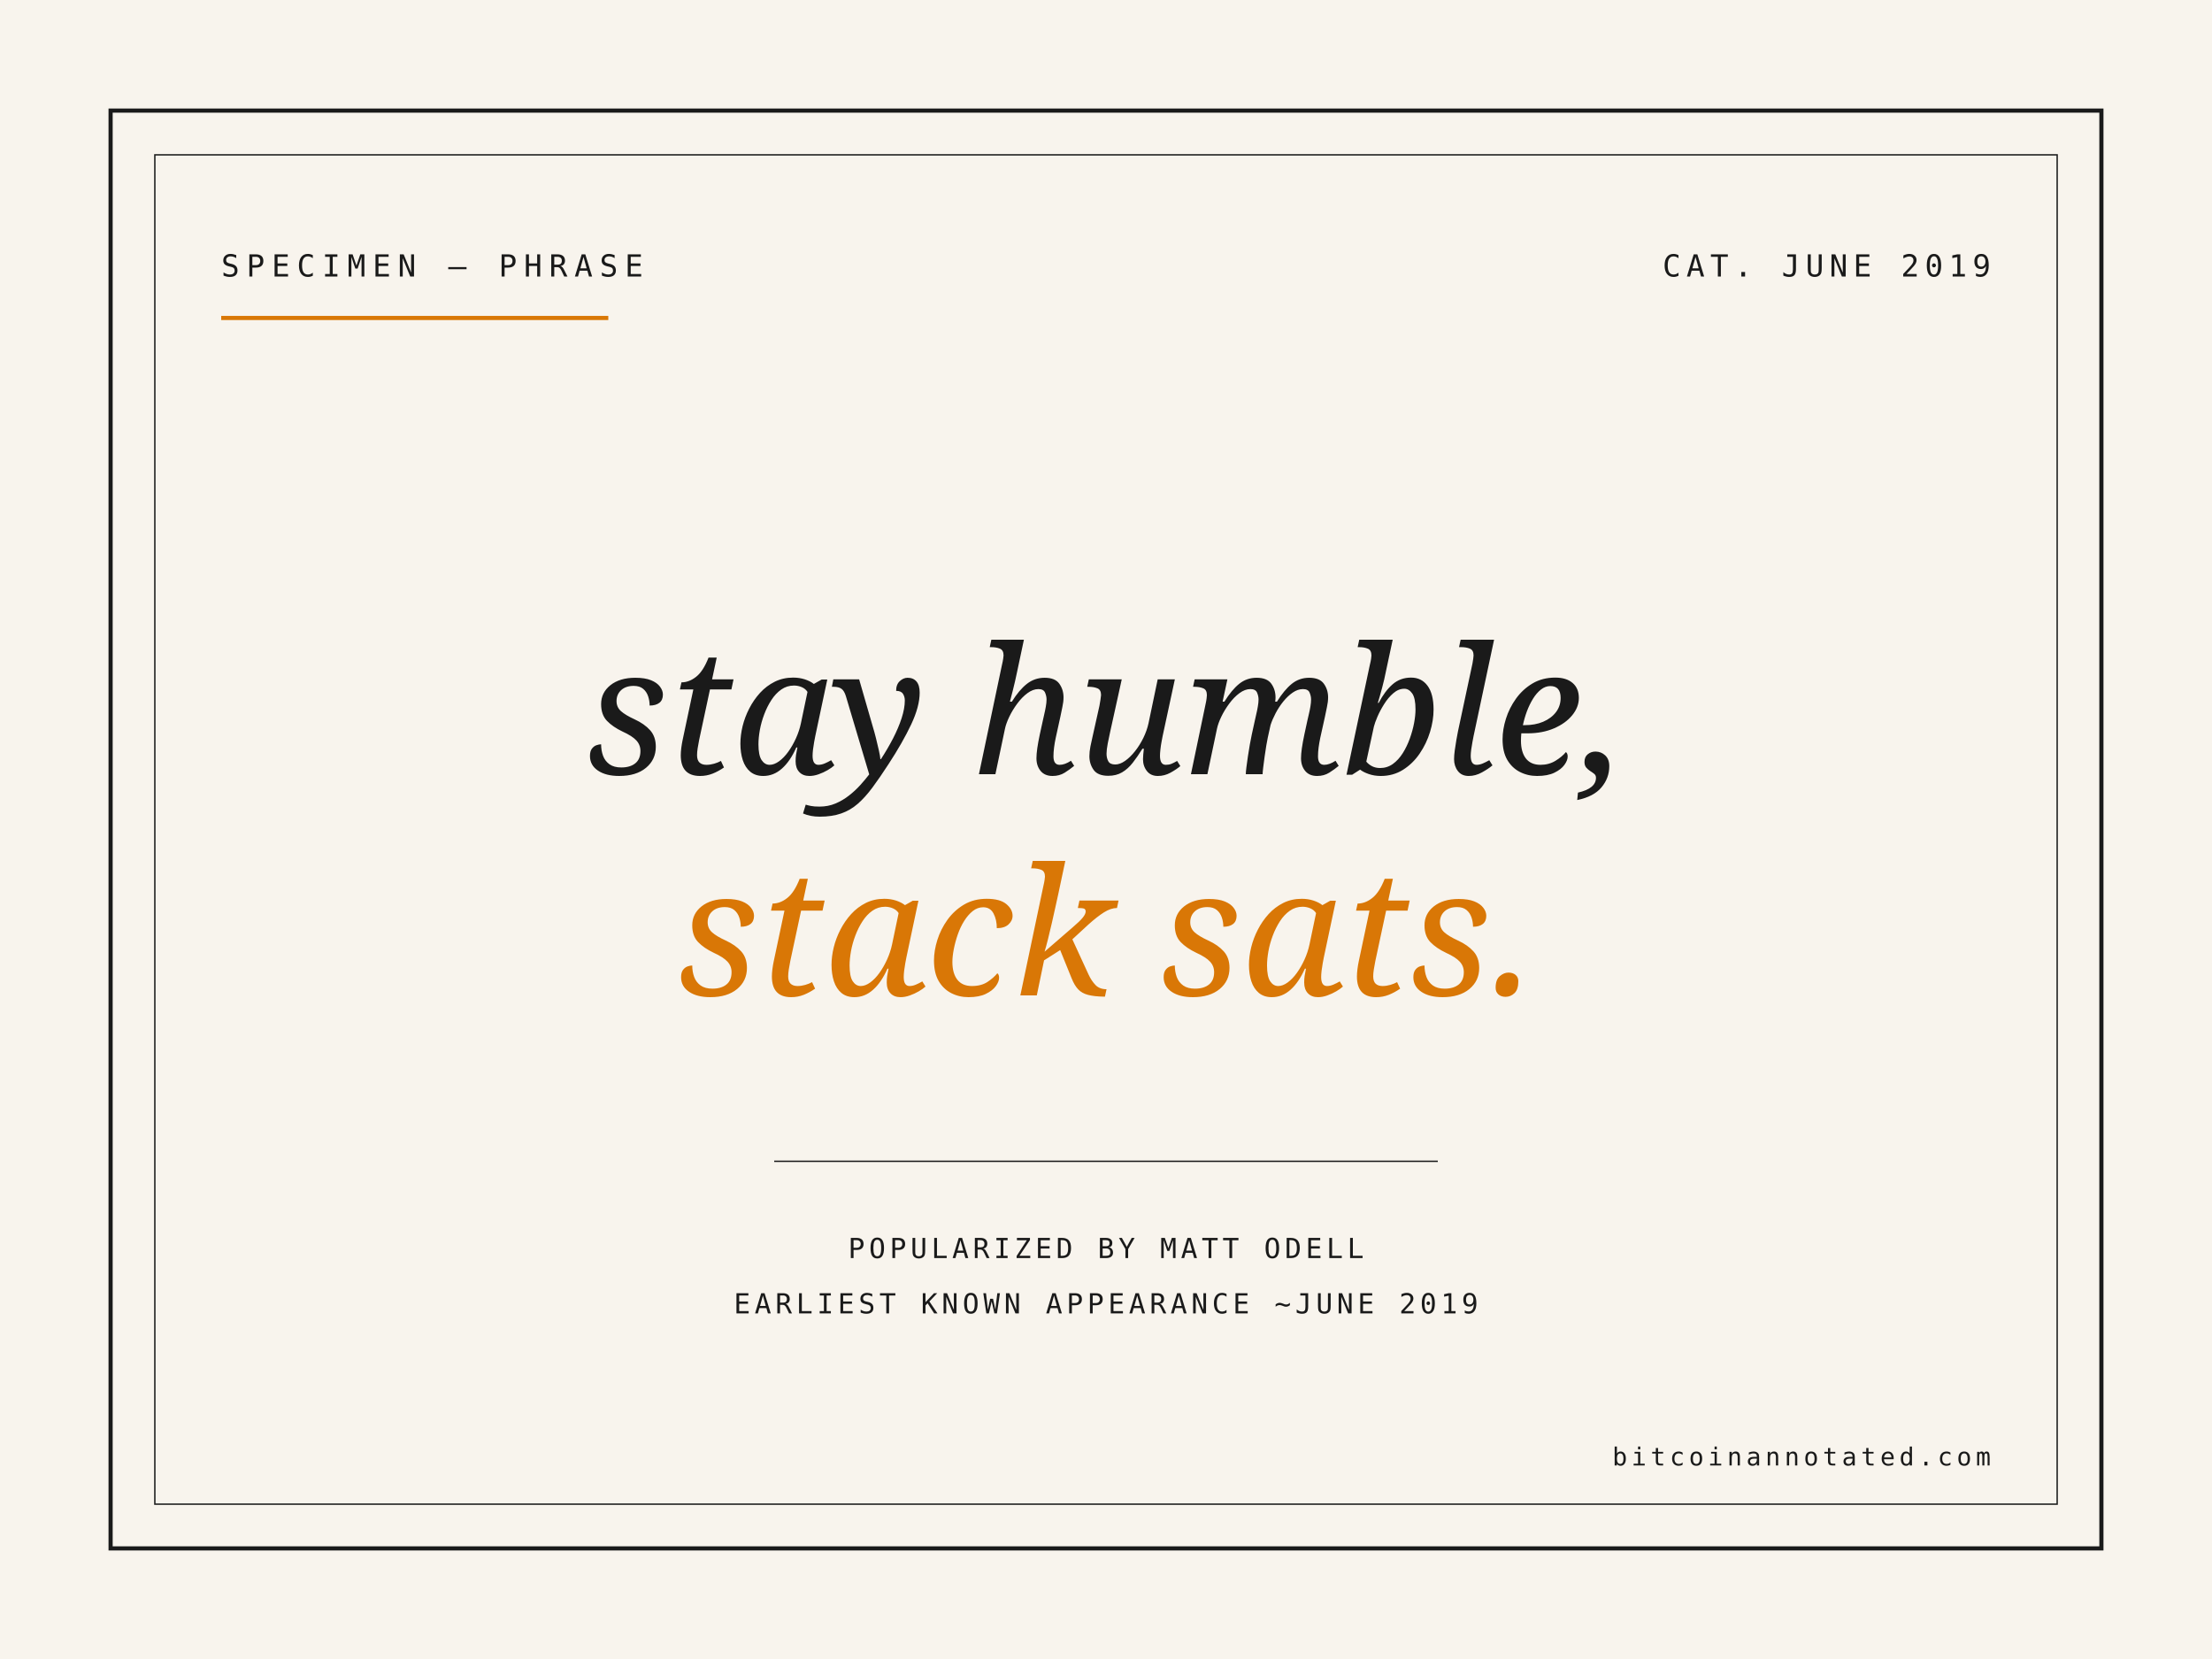
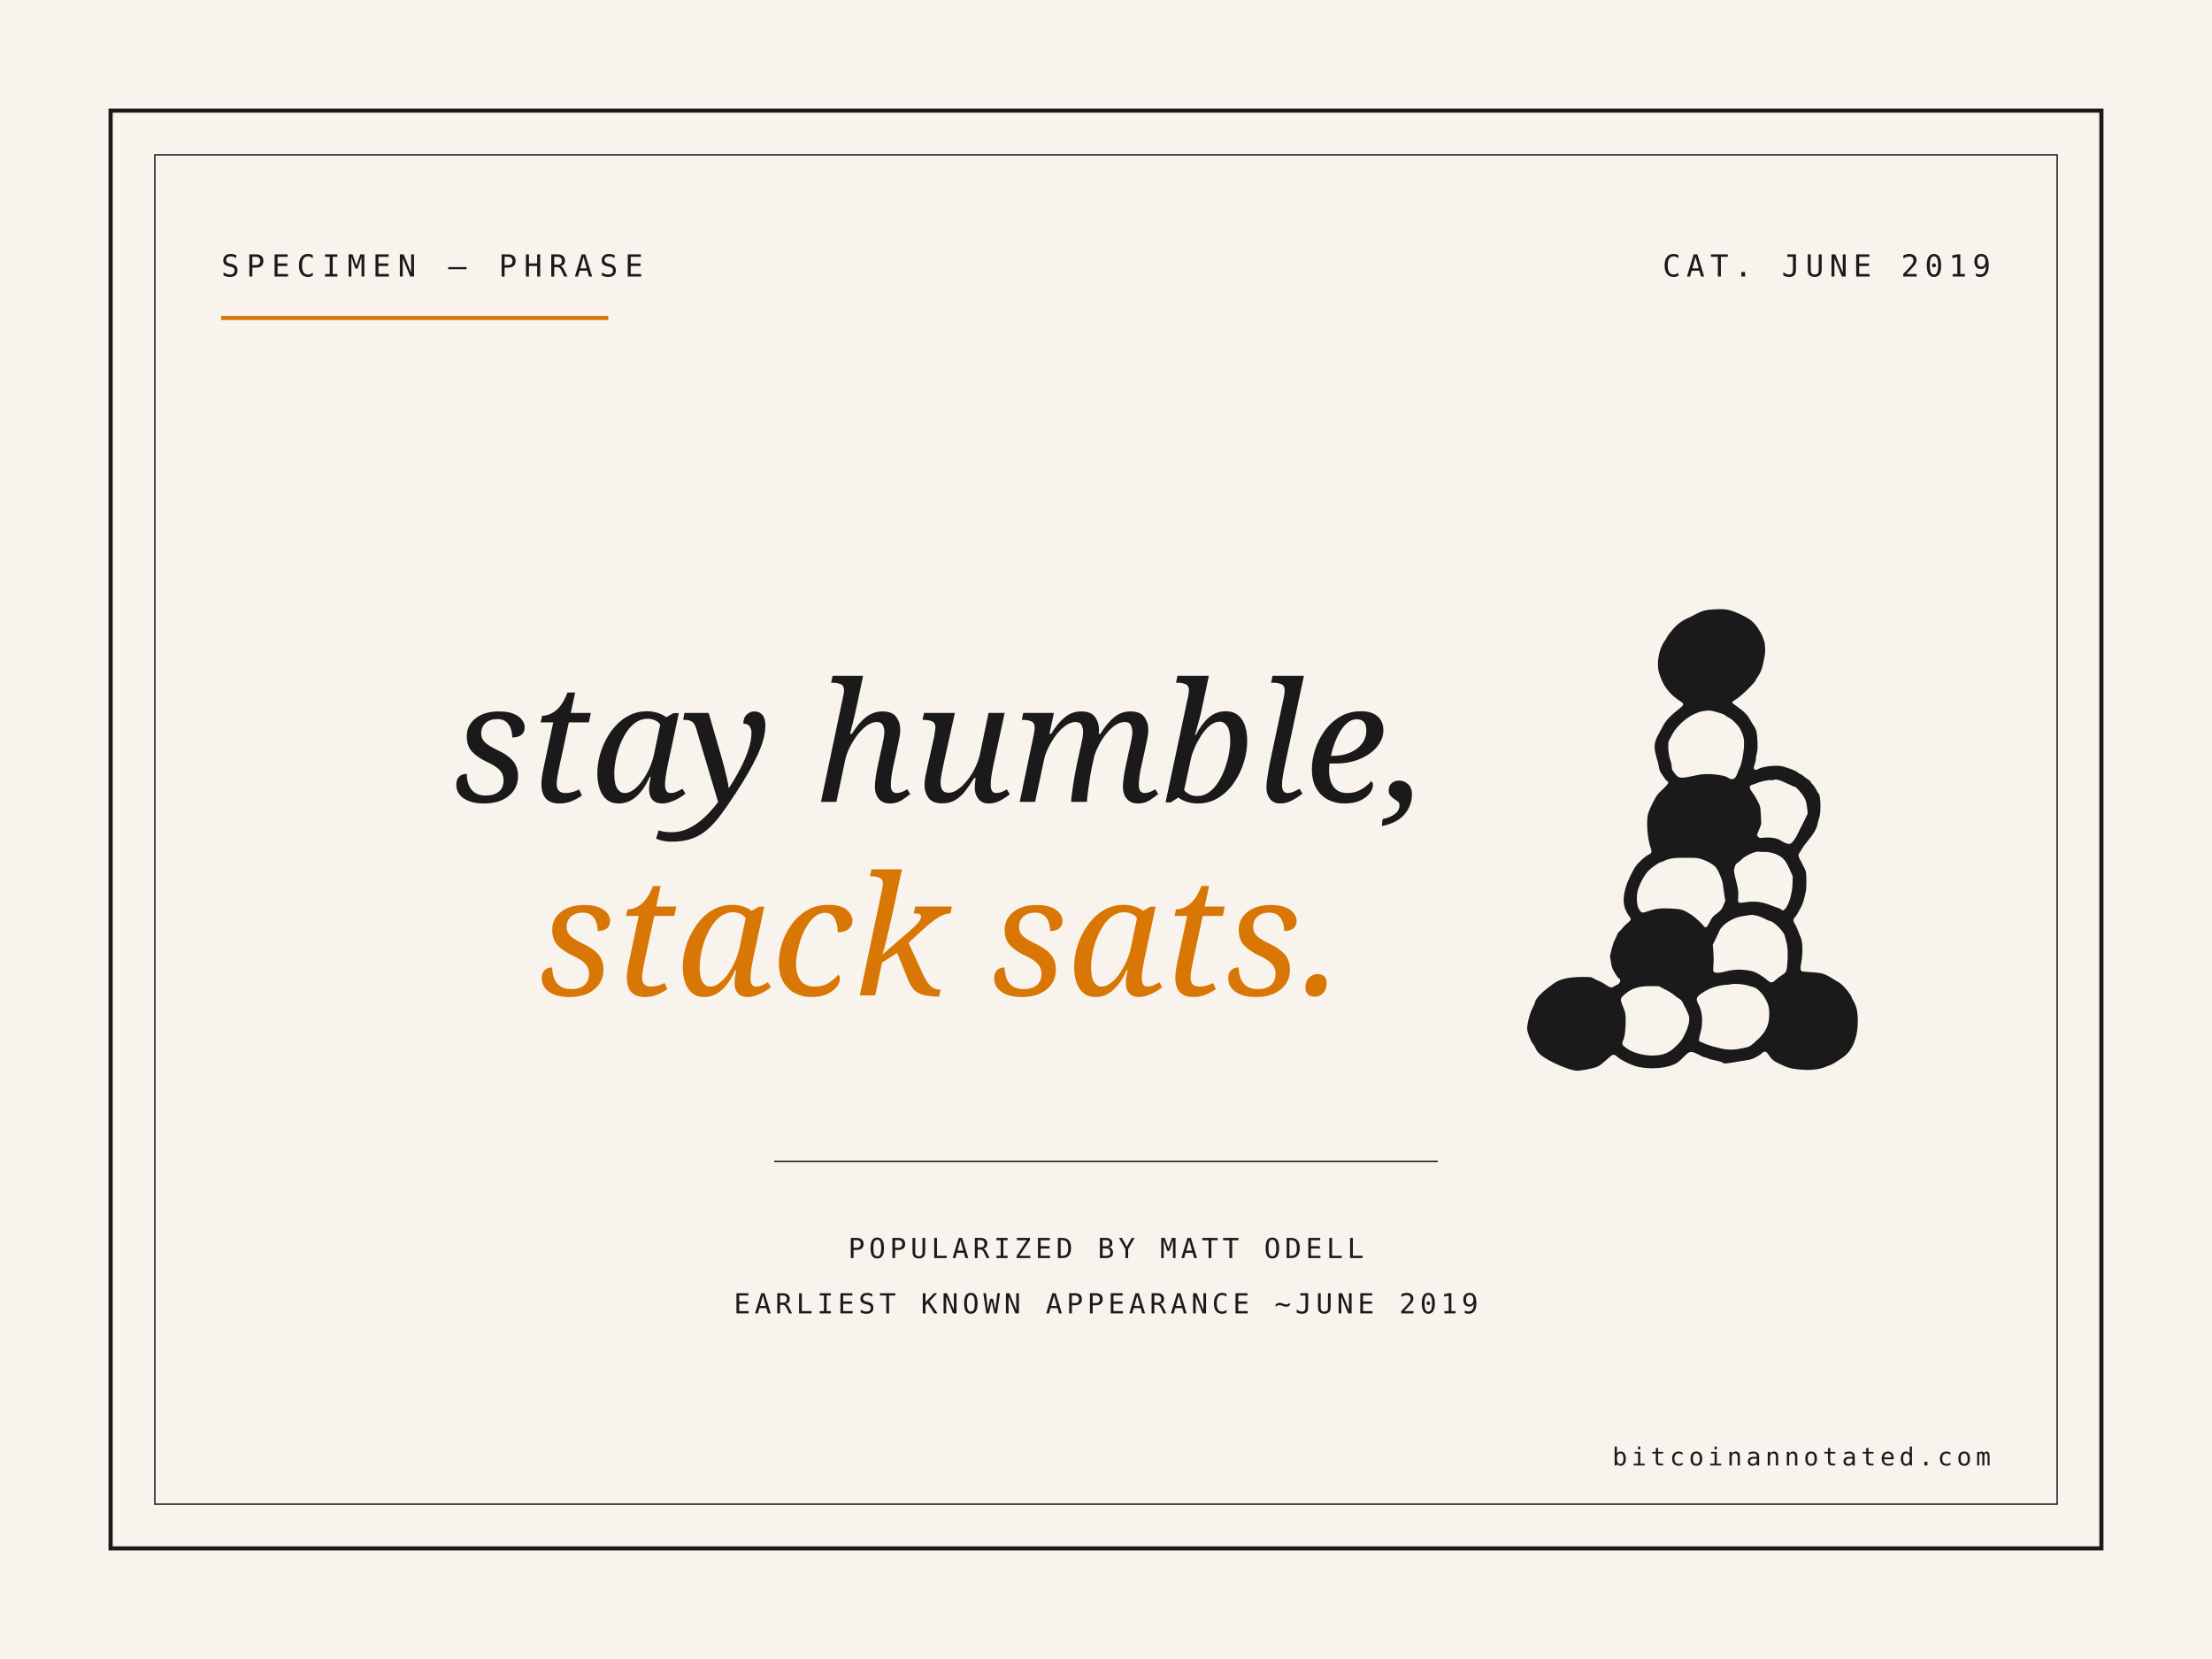
<svg xmlns="http://www.w3.org/2000/svg" viewBox="0 0 800 600" width="800" height="600">
+   <defs>
+     <clipPath id="stackclip" clipPathUnits="userSpaceOnUse">
+       <g transform="translate(550,210) scale(0.21)">
+         <g transform="translate(0,895) scale(0.1,-0.1)" fill="#000">
+           <path d="M3241 8449 c-90 -11 -139 -28 -251 -89 -47 -25 -106 -54 -131 -63 -44 -17 -143 -84 -182 -124 -68 -69 -138 -155 -157 -193 -13 -25 -33 -58 -45 -75 -95 -131 -140 -378 -96 -533 65 -229 177 -378 379 -506 54 -34 53 -55 0 -98 -178 -140 -263 -229 -310 -323 -13 -27 -48 -92 -77 -144 -81 -143 -85 -230 -21 -436 11 -33 24 -89 29 -123 6 -35 18 -76 28 -92 63 -98 94 -140 112 -150 41 -21 25 -51 -77 -146 -93 -87 -100 -97 -168 -230 -45 -88 -76 -163 -85 -204 -27 -132 -7 -404 40 -544 35 -102 33 -115 -32 -147 -60 -31 -171 -132 -221 -203 -24 -34 -66 -111 -93 -171 -65 -144 -68 -154 -94 -265 -38 -164 -12 -299 79 -419 41 -53 36 -67 -39 -127 -27 -21 -62 -56 -76 -77 -15 -21 -39 -47 -54 -58 -15 -11 -33 -36 -39 -57 -7 -20 -23 -56 -36 -79 -35 -60 -96 -288 -85 -316 5 -12 12 -51 16 -87 4 -36 17 -86 30 -112 34 -69 93 -158 105 -158 5 0 14 -9 20 -20 15 -28 -11 -74 -52 -90 -18 -8 -46 -22 -61 -33 -35 -24 -66 -14 -149 44 -32 22 -79 47 -105 56 -27 9 -66 28 -87 42 -38 25 -45 26 -185 26 -252 0 -401 -35 -515 -121 -25 -18 -67 -50 -93 -70 -108 -81 -199 -179 -213 -231 -7 -26 -23 -66 -35 -88 -52 -93 -105 -285 -105 -382 0 -54 61 -217 94 -252 13 -14 34 -48 46 -76 41 -97 131 -168 339 -268 167 -80 311 -127 387 -127 62 0 245 34 321 61 53 18 87 43 219 162 42 37 71 57 80 53 9 -3 20 -6 25 -6 5 0 27 -16 49 -36 49 -44 191 -118 290 -150 169 -55 429 -56 600 -4 114 35 148 57 257 167 96 98 113 99 262 22 41 -22 83 -39 93 -39 10 0 36 -9 56 -19 21 -11 77 -26 125 -34 48 -8 102 -25 121 -36 38 -24 28 -25 316 24 47 8 112 19 146 24 61 9 167 65 225 119 39 35 68 26 106 -32 53 -81 84 -107 188 -157 150 -72 203 -86 367 -100 177 -15 326 2 440 52 36 16 70 29 74 29 17 0 174 99 236 148 99 79 163 189 204 347 39 151 38 396 -1 505 -14 41 -35 86 -44 100 -10 14 -22 36 -26 50 -23 76 -165 242 -241 280 -16 8 -49 28 -74 45 -25 16 -79 47 -120 68 -77 39 -108 44 -365 61 -16 2 -38 3 -47 4 -38 4 -49 43 -34 118 39 189 36 397 -8 482 -7 15 -26 61 -40 102 -15 41 -39 92 -53 113 -34 49 -34 91 0 122 14 14 52 73 83 132 56 103 63 127 105 318 11 55 11 280 -1 332 -6 24 -35 87 -64 141 -73 132 -76 143 -39 195 17 23 38 58 48 77 10 19 52 75 94 125 92 108 149 207 161 278 5 28 18 79 30 111 32 88 27 370 -7 413 -12 15 -32 48 -43 72 -11 24 -38 63 -60 87 -22 24 -40 48 -40 54 0 5 -19 22 -42 37 -24 15 -61 42 -82 60 -22 18 -45 33 -52 33 -8 0 -28 13 -46 29 -21 18 -77 44 -158 71 -113 38 -134 42 -220 42 -111 -1 -231 -22 -289 -51 -48 -25 -64 -26 -82 -5 -11 13 -10 26 9 77 12 34 22 79 22 99 0 20 7 65 16 100 13 50 15 91 11 198 -6 150 -22 214 -67 275 -16 22 -43 68 -61 101 -38 76 -118 156 -224 226 -44 29 -81 60 -83 70 -2 11 16 26 57 49 80 42 351 307 351 342 0 6 11 24 24 41 50 66 85 151 101 242 9 50 20 106 25 125 15 52 11 208 -6 254 -9 22 -23 61 -32 87 -8 26 -45 92 -81 145 -72 106 -131 153 -288 228 -161 76 -233 95 -361 94 -64 -1 -151 -5 -191 -10z m109 -1756 c131 -37 156 -47 180 -68 14 -13 41 -30 60 -38 47 -20 161 -135 187 -188 55 -111 67 -153 69 -239 3 -138 -41 -380 -81 -445 -7 -11 -20 -44 -30 -73 -36 -111 -90 -138 -168 -83 -71 50 -364 77 -503 47 -317 -68 -336 -68 -402 12 -53 63 -62 83 -62 134 0 24 -12 75 -26 113 -33 92 -46 286 -21 331 8 16 32 60 52 98 104 198 344 379 542 410 94 14 117 13 203 -11z m1189 -1214 c47 -20 104 -47 126 -58 21 -12 45 -21 53 -21 25 0 133 -124 168 -192 27 -54 36 -88 45 -167 l12 -99 -42 -89 c-51 -105 -64 -131 -79 -158 -6 -11 -20 -40 -32 -65 -54 -117 -110 -196 -152 -212 -26 -11 -97 14 -155 54 -72 49 -200 66 -352 46 -16 -2 -30 5 -44 24 l-20 27 38 94 37 94 -5 129 c-3 71 -10 150 -17 175 -11 47 -90 192 -132 244 -58 70 -58 118 -1 130 15 3 47 15 70 25 62 28 212 61 247 55 17 -4 42 -2 56 4 35 14 80 4 179 -40z m-339 -1201 c68 3 169 -21 235 -56 89 -48 134 -103 195 -241 l54 -123 -3 -117 c-3 -159 -53 -344 -115 -428 -32 -44 -55 -53 -76 -29 -6 8 -35 22 -63 31 -29 9 -84 30 -123 45 -145 59 -275 75 -426 52 -139 -20 -142 -19 -133 92 6 81 0 130 -28 241 -49 194 -52 212 -33 271 13 43 25 60 54 78 20 13 48 36 62 51 65 70 241 149 305 137 22 -4 65 -6 95 -4z m-1071 -129 c80 -27 168 -76 219 -123 42 -38 123 -222 132 -301 5 -38 16 -119 25 -179 l18 -108 -27 -66 c-36 -88 -45 -98 -129 -162 -64 -49 -76 -64 -112 -138 -45 -94 -73 -113 -103 -71 -27 40 -160 161 -215 196 -137 87 -168 97 -342 106 -188 10 -267 1 -402 -46 -105 -36 -111 -35 -156 32 -35 51 -47 183 -28 297 17 102 115 291 189 367 52 53 186 147 210 147 5 0 36 12 67 26 101 44 155 52 370 51 192 0 203 -1 284 -28z m961 -976 c30 -8 84 -30 119 -49 35 -19 71 -34 79 -34 60 0 242 -180 260 -259 5 -20 17 -67 27 -106 24 -88 29 -207 17 -365 -11 -140 -19 -157 -96 -205 -27 -16 -72 -51 -101 -77 -64 -59 -88 -61 -146 -10 -89 77 -194 139 -265 156 -160 37 -303 36 -455 -4 -126 -34 -201 -31 -213 8 -3 9 -2 62 3 117 5 60 4 146 -2 217 l-10 118 51 102 c28 57 57 120 66 141 42 103 233 226 386 247 41 6 95 15 120 19 51 9 82 5 160 -16z m-185 -1194 c33 -10 80 -24 104 -30 60 -15 144 -96 200 -194 54 -95 71 -157 71 -261 0 -186 -52 -306 -188 -436 -137 -129 -146 -135 -253 -157 -174 -36 -263 -37 -397 -6 -152 35 -232 61 -310 98 l-64 30 5 41 c3 23 12 66 21 96 49 165 37 366 -29 484 -53 96 -46 132 43 193 71 49 65 45 152 87 76 35 207 65 299 67 25 1 57 5 71 9 39 14 209 1 275 -21z m-1419 -69 c60 -30 129 -73 155 -96 26 -23 65 -52 88 -65 29 -16 47 -36 62 -68 11 -25 25 -53 30 -61 27 -43 80 -167 81 -189 3 -88 -15 -160 -69 -276 -51 -109 -64 -128 -142 -206 -135 -135 -229 -175 -426 -178 -142 -3 -345 53 -429 117 -19 15 -47 35 -61 45 -30 21 -33 63 -8 110 39 74 55 408 24 492 -11 28 -31 83 -47 123 -33 89 -28 105 56 176 117 98 243 136 442 133 l136 -2 108 -55z" />
+         </g>
+       </g>
+     </clipPath>
+   </defs>
  <rect width="800" height="600" fill="#f8f4ed" />
  <rect x="40" y="40" width="720" height="520" fill="none" stroke="#1a1a1a" stroke-width="1.5" />
  <rect x="56" y="56" width="688" height="488" fill="none" stroke="#1a1a1a" stroke-width="0.5" />
  <text x="80" y="100" font-family="JetBrains Mono, monospace" font-size="11" fill="#1a1a1a" letter-spacing="2.5">SPECIMEN — PHRASE</text>
  <line x1="80" y1="115" x2="220" y2="115" stroke="#d97706" stroke-width="1.5" />
  <text x="720" y="100" font-family="JetBrains Mono, monospace" font-size="11" fill="#1a1a1a" letter-spacing="2" text-anchor="end">CAT. JUNE 2019</text>
-   <text x="400" y="280" font-family="EB Garamond, Garamond, serif" font-style="italic" font-size="64" fill="#1a1a1a" text-anchor="middle">stay humble,</text>
-   <text x="400" y="360" font-family="EB Garamond, Garamond, serif" font-style="italic" font-size="64" fill="#d97706" text-anchor="middle">stack sats.</text>
+   <text x="340" y="290" font-family="EB Garamond, Garamond, serif" font-style="italic" font-size="60" fill="#1a1a1a" text-anchor="middle">stay humble,</text>
+   <text x="340" y="360" font-family="EB Garamond, Garamond, serif" font-style="italic" font-size="60" fill="#d97706" text-anchor="middle">stack sats.</text>
+   <g transform="translate(550,210) scale(0.21)">
+     <g transform="translate(0,895) scale(0.1,-0.1)" fill="#1a1a1a">
+       <path d="M3241 8449 c-90 -11 -139 -28 -251 -89 -47 -25 -106 -54 -131 -63 -44 -17 -143 -84 -182 -124 -68 -69 -138 -155 -157 -193 -13 -25 -33 -58 -45 -75 -95 -131 -140 -378 -96 -533 65 -229 177 -378 379 -506 54 -34 53 -55 0 -98 -178 -140 -263 -229 -310 -323 -13 -27 -48 -92 -77 -144 -81 -143 -85 -230 -21 -436 11 -33 24 -89 29 -123 6 -35 18 -76 28 -92 63 -98 94 -140 112 -150 41 -21 25 -51 -77 -146 -93 -87 -100 -97 -168 -230 -45 -88 -76 -163 -85 -204 -27 -132 -7 -404 40 -544 35 -102 33 -115 -32 -147 -60 -31 -171 -132 -221 -203 -24 -34 -66 -111 -93 -171 -65 -144 -68 -154 -94 -265 -38 -164 -12 -299 79 -419 41 -53 36 -67 -39 -127 -27 -21 -62 -56 -76 -77 -15 -21 -39 -47 -54 -58 -15 -11 -33 -36 -39 -57 -7 -20 -23 -56 -36 -79 -35 -60 -96 -288 -85 -316 5 -12 12 -51 16 -87 4 -36 17 -86 30 -112 34 -69 93 -158 105 -158 5 0 14 -9 20 -20 15 -28 -11 -74 -52 -90 -18 -8 -46 -22 -61 -33 -35 -24 -66 -14 -149 44 -32 22 -79 47 -105 56 -27 9 -66 28 -87 42 -38 25 -45 26 -185 26 -252 0 -401 -35 -515 -121 -25 -18 -67 -50 -93 -70 -108 -81 -199 -179 -213 -231 -7 -26 -23 -66 -35 -88 -52 -93 -105 -285 -105 -382 0 -54 61 -217 94 -252 13 -14 34 -48 46 -76 41 -97 131 -168 339 -268 167 -80 311 -127 387 -127 62 0 245 34 321 61 53 18 87 43 219 162 42 37 71 57 80 53 9 -3 20 -6 25 -6 5 0 27 -16 49 -36 49 -44 191 -118 290 -150 169 -55 429 -56 600 -4 114 35 148 57 257 167 96 98 113 99 262 22 41 -22 83 -39 93 -39 10 0 36 -9 56 -19 21 -11 77 -26 125 -34 48 -8 102 -25 121 -36 38 -24 28 -25 316 24 47 8 112 19 146 24 61 9 167 65 225 119 39 35 68 26 106 -32 53 -81 84 -107 188 -157 150 -72 203 -86 367 -100 177 -15 326 2 440 52 36 16 70 29 74 29 17 0 174 99 236 148 99 79 163 189 204 347 39 151 38 396 -1 505 -14 41 -35 86 -44 100 -10 14 -22 36 -26 50 -23 76 -165 242 -241 280 -16 8 -49 28 -74 45 -25 16 -79 47 -120 68 -77 39 -108 44 -365 61 -16 2 -38 3 -47 4 -38 4 -49 43 -34 118 39 189 36 397 -8 482 -7 15 -26 61 -40 102 -15 41 -39 92 -53 113 -34 49 -34 91 0 122 14 14 52 73 83 132 56 103 63 127 105 318 11 55 11 280 -1 332 -6 24 -35 87 -64 141 -73 132 -76 143 -39 195 17 23 38 58 48 77 10 19 52 75 94 125 92 108 149 207 161 278 5 28 18 79 30 111 32 88 27 370 -7 413 -12 15 -32 48 -43 72 -11 24 -38 63 -60 87 -22 24 -40 48 -40 54 0 5 -19 22 -42 37 -24 15 -61 42 -82 60 -22 18 -45 33 -52 33 -8 0 -28 13 -46 29 -21 18 -77 44 -158 71 -113 38 -134 42 -220 42 -111 -1 -231 -22 -289 -51 -48 -25 -64 -26 -82 -5 -11 13 -10 26 9 77 12 34 22 79 22 99 0 20 7 65 16 100 13 50 15 91 11 198 -6 150 -22 214 -67 275 -16 22 -43 68 -61 101 -38 76 -118 156 -224 226 -44 29 -81 60 -83 70 -2 11 16 26 57 49 80 42 351 307 351 342 0 6 11 24 24 41 50 66 85 151 101 242 9 50 20 106 25 125 15 52 11 208 -6 254 -9 22 -23 61 -32 87 -8 26 -45 92 -81 145 -72 106 -131 153 -288 228 -161 76 -233 95 -361 94 -64 -1 -151 -5 -191 -10z m109 -1756 c131 -37 156 -47 180 -68 14 -13 41 -30 60 -38 47 -20 161 -135 187 -188 55 -111 67 -153 69 -239 3 -138 -41 -380 -81 -445 -7 -11 -20 -44 -30 -73 -36 -111 -90 -138 -168 -83 -71 50 -364 77 -503 47 -317 -68 -336 -68 -402 12 -53 63 -62 83 -62 134 0 24 -12 75 -26 113 -33 92 -46 286 -21 331 8 16 32 60 52 98 104 198 344 379 542 410 94 14 117 13 203 -11z m1189 -1214 c47 -20 104 -47 126 -58 21 -12 45 -21 53 -21 25 0 133 -124 168 -192 27 -54 36 -88 45 -167 l12 -99 -42 -89 c-51 -105 -64 -131 -79 -158 -6 -11 -20 -40 -32 -65 -54 -117 -110 -196 -152 -212 -26 -11 -97 14 -155 54 -72 49 -200 66 -352 46 -16 -2 -30 5 -44 24 l-20 27 38 94 37 94 -5 129 c-3 71 -10 150 -17 175 -11 47 -90 192 -132 244 -58 70 -58 118 -1 130 15 3 47 15 70 25 62 28 212 61 247 55 17 -4 42 -2 56 4 35 14 80 4 179 -40z m-339 -1201 c68 3 169 -21 235 -56 89 -48 134 -103 195 -241 l54 -123 -3 -117 c-3 -159 -53 -344 -115 -428 -32 -44 -55 -53 -76 -29 -6 8 -35 22 -63 31 -29 9 -84 30 -123 45 -145 59 -275 75 -426 52 -139 -20 -142 -19 -133 92 6 81 0 130 -28 241 -49 194 -52 212 -33 271 13 43 25 60 54 78 20 13 48 36 62 51 65 70 241 149 305 137 22 -4 65 -6 95 -4z m-1071 -129 c80 -27 168 -76 219 -123 42 -38 123 -222 132 -301 5 -38 16 -119 25 -179 l18 -108 -27 -66 c-36 -88 -45 -98 -129 -162 -64 -49 -76 -64 -112 -138 -45 -94 -73 -113 -103 -71 -27 40 -160 161 -215 196 -137 87 -168 97 -342 106 -188 10 -267 1 -402 -46 -105 -36 -111 -35 -156 32 -35 51 -47 183 -28 297 17 102 115 291 189 367 52 53 186 147 210 147 5 0 36 12 67 26 101 44 155 52 370 51 192 0 203 -1 284 -28z m961 -976 c30 -8 84 -30 119 -49 35 -19 71 -34 79 -34 60 0 242 -180 260 -259 5 -20 17 -67 27 -106 24 -88 29 -207 17 -365 -11 -140 -19 -157 -96 -205 -27 -16 -72 -51 -101 -77 -64 -59 -88 -61 -146 -10 -89 77 -194 139 -265 156 -160 37 -303 36 -455 -4 -126 -34 -201 -31 -213 8 -3 9 -2 62 3 117 5 60 4 146 -2 217 l-10 118 51 102 c28 57 57 120 66 141 42 103 233 226 386 247 41 6 95 15 120 19 51 9 82 5 160 -16z m-185 -1194 c33 -10 80 -24 104 -30 60 -15 144 -96 200 -194 54 -95 71 -157 71 -261 0 -186 -52 -306 -188 -436 -137 -129 -146 -135 -253 -157 -174 -36 -263 -37 -397 -6 -152 35 -232 61 -310 98 l-64 30 5 41 c3 23 12 66 21 96 49 165 37 366 -29 484 -53 96 -46 132 43 193 71 49 65 45 152 87 76 35 207 65 299 67 25 1 57 5 71 9 39 14 209 1 275 -21z m-1419 -69 c60 -30 129 -73 155 -96 26 -23 65 -52 88 -65 29 -16 47 -36 62 -68 11 -25 25 -53 30 -61 27 -43 80 -167 81 -189 3 -88 -15 -160 -69 -276 -51 -109 -64 -128 -142 -206 -135 -135 -229 -175 -426 -178 -142 -3 -345 53 -429 117 -19 15 -47 35 -61 45 -30 21 -33 63 -8 110 39 74 55 408 24 492 -11 28 -31 83 -47 123 -33 89 -28 105 56 176 117 98 243 136 442 133 l136 -2 108 -55z" />
+     </g>
+   </g>
+   <circle cx="618" cy="220" r="13" fill="#d97706" clip-path="url(#stackclip)" />
  <line x1="280" y1="420" x2="520" y2="420" stroke="#1a1a1a" stroke-width="0.5" />
  <text x="400" y="455" font-family="JetBrains Mono, monospace" font-size="10" fill="#1a1a1a" letter-spacing="1.5" text-anchor="middle">POPULARIZED BY MATT ODELL</text>
  <text x="400" y="475" font-family="JetBrains Mono, monospace" font-size="10" fill="#1a1a1a" letter-spacing="1.5" text-anchor="middle">EARLIEST KNOWN APPEARANCE ~JUNE 2019</text>
  <text x="720" y="530" font-family="JetBrains Mono, monospace" font-size="9" fill="#1a1a1a" letter-spacing="1.5" text-anchor="end">bitcoinannotated.com</text>
</svg>
